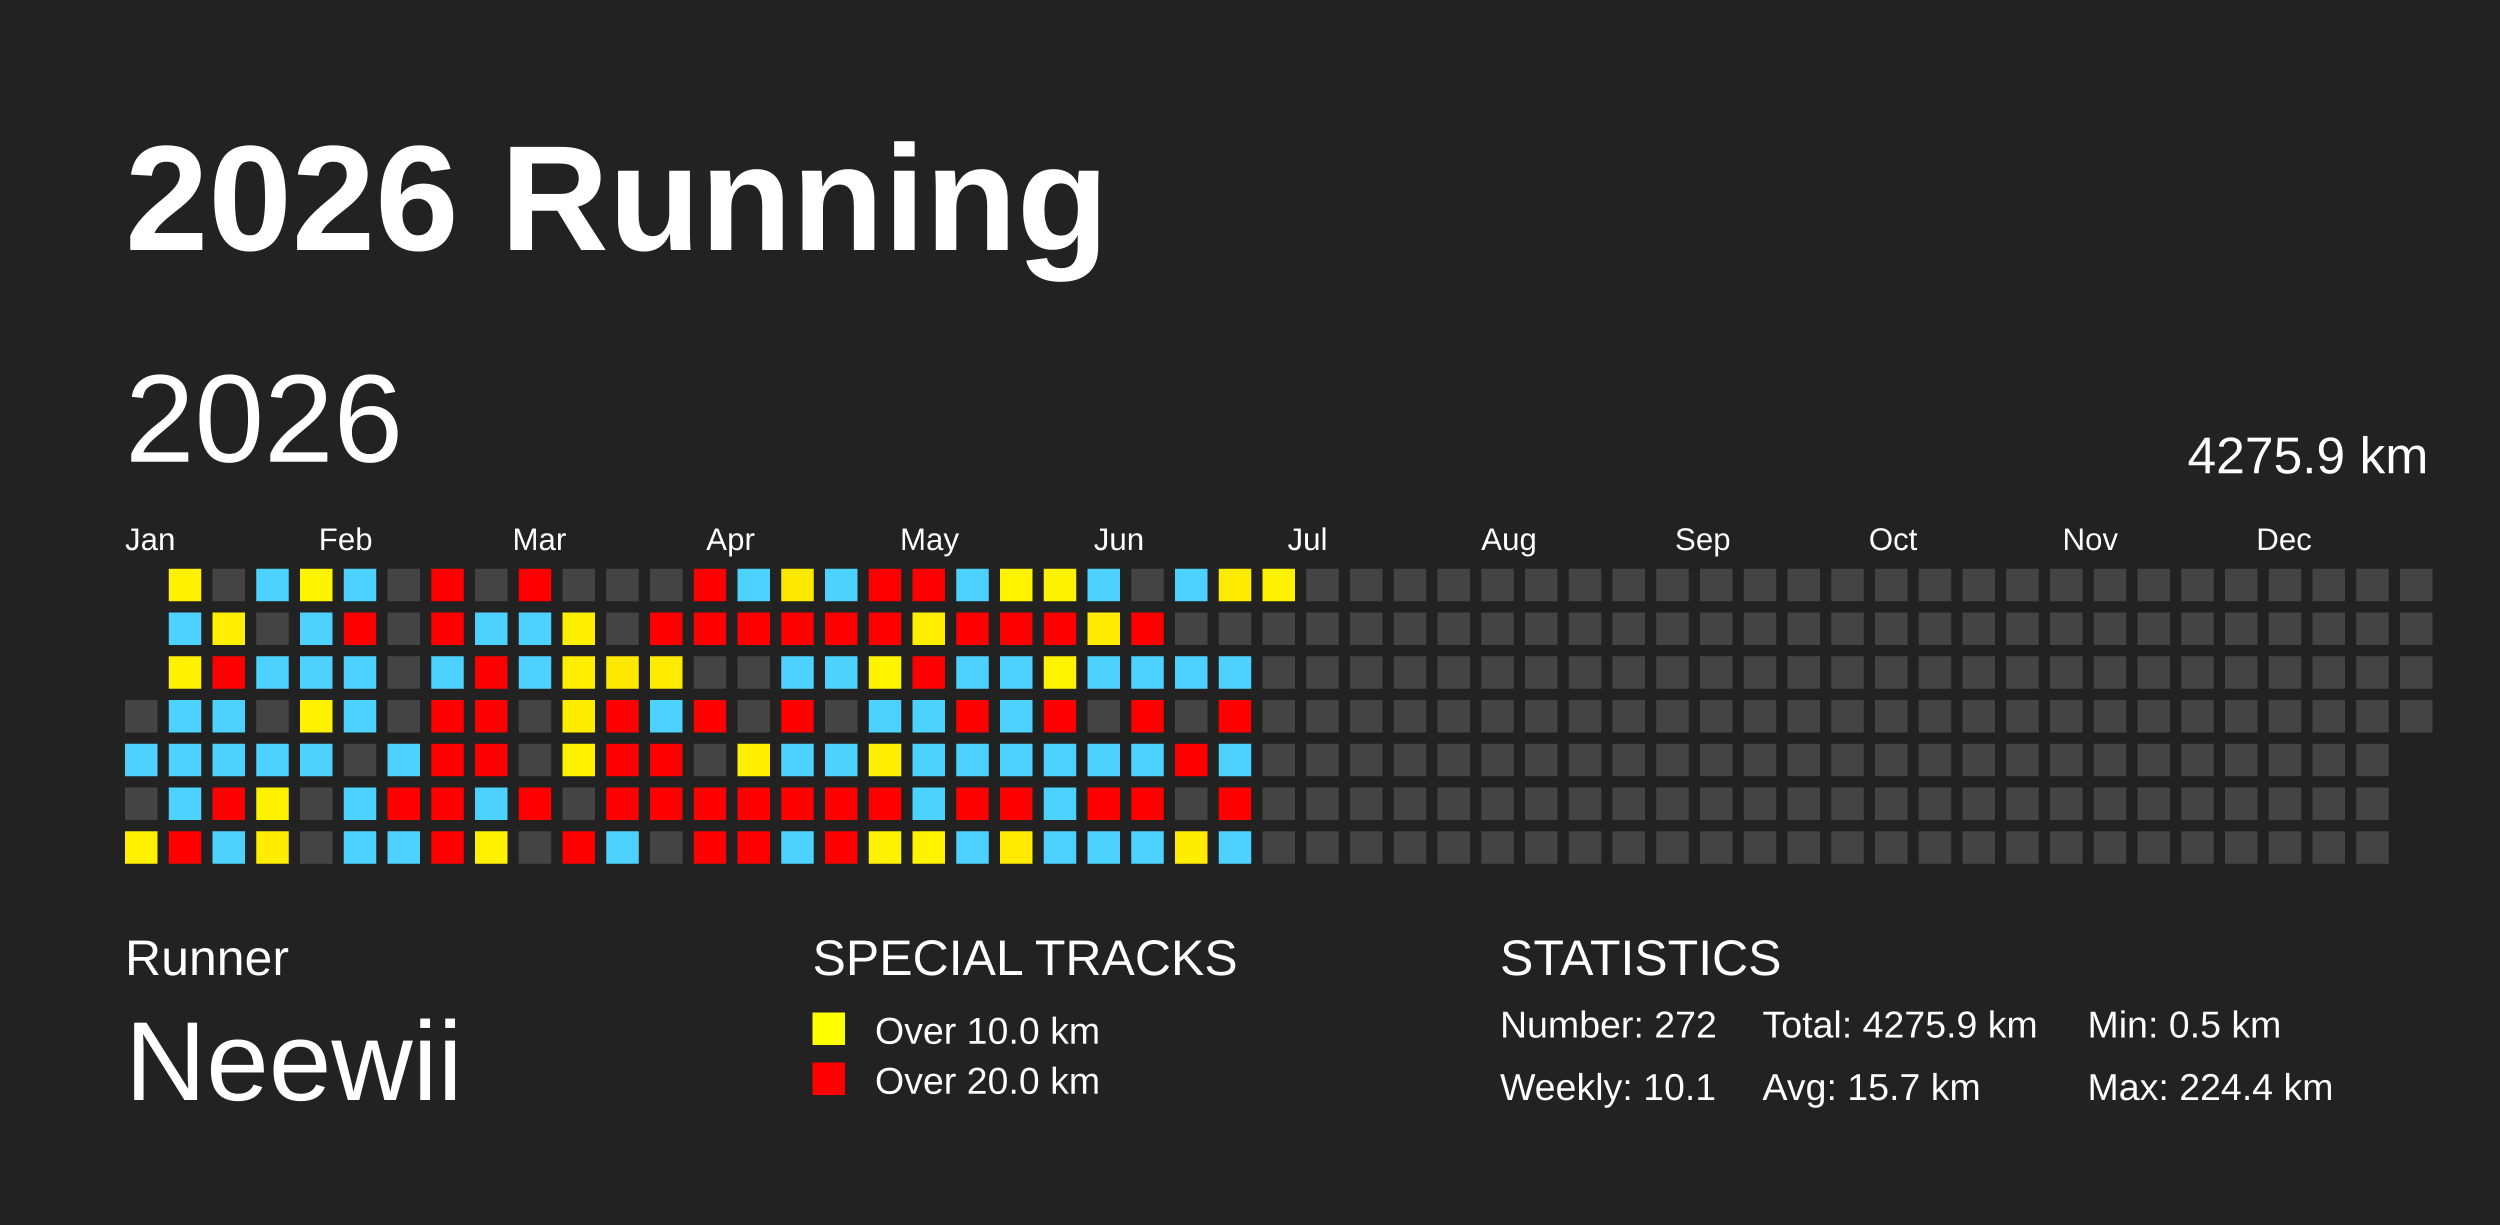
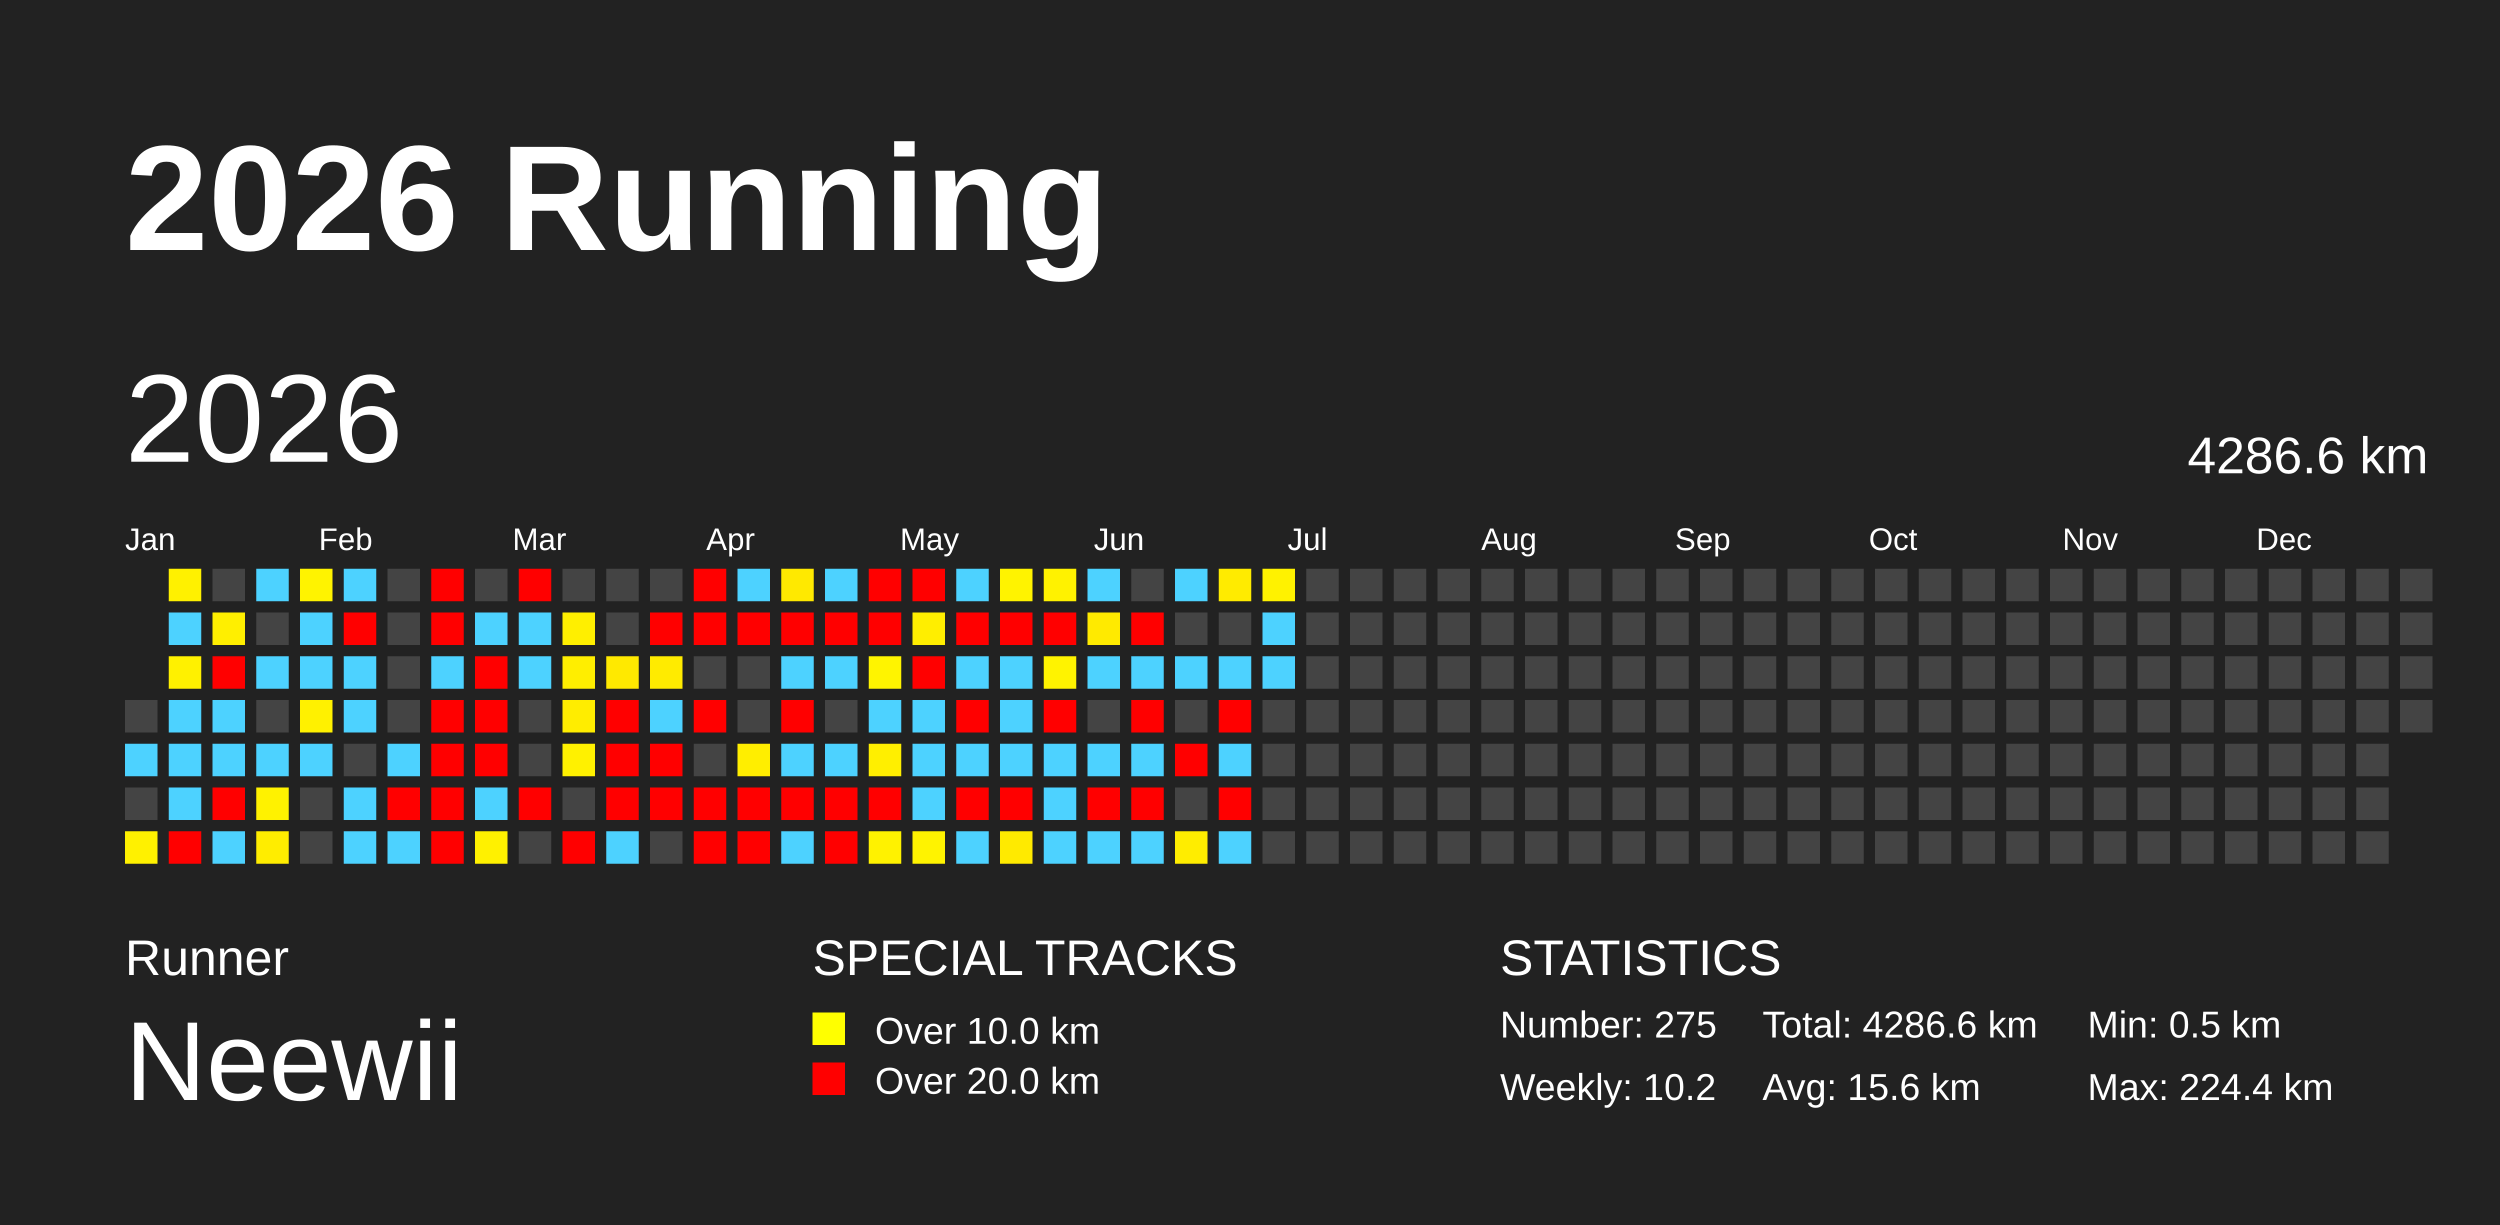
<svg xmlns="http://www.w3.org/2000/svg" baseProfile="full" height="98mm" version="1.1" viewBox="0,0,200,98" width="200mm">
  <defs />
  <rect fill="#222222" height="98" width="200" x="0" y="0" />
  <text fill="#FFFFFF" style="font-size:12px; font-family:Arial; font-weight:bold;" x="10" y="20">2026 Running</text>
  <text fill="#FFFFFF" style="font-size:4px; font-family:Arial" x="10" y="78">Runner</text>
  <text fill="#FFFFFF" style="font-size:9px; font-family:Arial" x="10" y="88">Neewii</text>
  <text fill="#FFFFFF" style="font-size:4px; font-family:Arial" x="65" y="78">SPECIAL TRACKS</text>
  <rect fill="yellow" height="2.6" width="2.6" x="65" y="81" />
  <text fill="#FFFFFF" style="font-size:3px; font-family:Arial" x="70" y="83.5">Over 10.0 km</text>
  <rect fill="red" height="2.6" width="2.6" x="65" y="85" />
  <text fill="#FFFFFF" style="font-size:3px; font-family:Arial" x="70" y="87.5">Over 20.0 km</text>
  <text fill="#FFFFFF" style="font-size:4px; font-family:Arial" x="120" y="78">STATISTICS</text>
-   <text fill="#FFFFFF" style="font-size:3px; font-family:Arial" x="120" y="83">Number: 272</text>
-   <text fill="#FFFFFF" style="font-size:3px; font-family:Arial" x="120" y="88">Weekly: 10.1</text>
-   <text fill="#FFFFFF" style="font-size:3px; font-family:Arial" x="141" y="83">Total: 4275.9 km</text>
-   <text fill="#FFFFFF" style="font-size:3px; font-family:Arial" x="141" y="88">Avg: 15.7 km</text>
+   <text fill="#FFFFFF" style="font-size:3px; font-family:Arial" x="120" y="83">Number: 275</text>
+   <text fill="#FFFFFF" style="font-size:3px; font-family:Arial" x="120" y="88">Weekly: 10.2</text>
+   <text fill="#FFFFFF" style="font-size:3px; font-family:Arial" x="141" y="83">Total: 4286.6 km</text>
+   <text fill="#FFFFFF" style="font-size:3px; font-family:Arial" x="141" y="88">Avg: 15.6 km</text>
  <text fill="#FFFFFF" style="font-size:3px; font-family:Arial" x="167" y="83">Min: 0.5 km</text>
  <text fill="#FFFFFF" style="font-size:3px; font-family:Arial" x="167" y="88">Max: 224.4 km</text>
  <text dominant-baseline="hanging" fill="#FFFFFF" style="font-size:10.0px; font-family:Arial;" x="10" y="30">2026</text>
-   <text dominant-baseline="hanging" fill="#FFFFFF" style="font-size:4.125px; font-family:Arial;" x="175" y="35">4275.9 km</text>
+   <text dominant-baseline="hanging" fill="#FFFFFF" style="font-size:4.125px; font-family:Arial;" x="175" y="35">4286.6 km</text>
  <text fill="#FFFFFF" style="font-size:2.5px; font-family:Arial" x="10.0" y="44">Jan</text>
  <text fill="#FFFFFF" style="font-size:2.5px; font-family:Arial" x="25.5" y="44">Feb</text>
  <text fill="#FFFFFF" style="font-size:2.5px; font-family:Arial" x="41.0" y="44">Mar</text>
  <text fill="#FFFFFF" style="font-size:2.5px; font-family:Arial" x="56.5" y="44">Apr</text>
  <text fill="#FFFFFF" style="font-size:2.5px; font-family:Arial" x="72.0" y="44">May</text>
  <text fill="#FFFFFF" style="font-size:2.5px; font-family:Arial" x="87.5" y="44">Jun</text>
  <text fill="#FFFFFF" style="font-size:2.5px; font-family:Arial" x="103.0" y="44">Jul</text>
  <text fill="#FFFFFF" style="font-size:2.5px; font-family:Arial" x="118.5" y="44">Aug</text>
  <text fill="#FFFFFF" style="font-size:2.5px; font-family:Arial" x="134.0" y="44">Sep</text>
  <text fill="#FFFFFF" style="font-size:2.5px; font-family:Arial" x="149.5" y="44">Oct</text>
  <text fill="#FFFFFF" style="font-size:2.5px; font-family:Arial" x="165.0" y="44">Nov</text>
  <text fill="#FFFFFF" style="font-size:2.5px; font-family:Arial" x="180.5" y="44">Dec</text>
  <rect fill="#444444" height="2.6" width="2.6" x="10.0" y="56.0" />
  <rect fill="#4dd2ff" height="2.6" width="2.6" x="10.0" y="59.5" />
  <rect fill="#444444" height="2.6" width="2.6" x="10.0" y="63.0" />
  <rect fill="#fff100" height="2.6" width="2.6" x="10.0" y="66.5" />
  <rect fill="#fff100" height="2.6" width="2.6" x="13.5" y="45.5" />
  <rect fill="#4dd2ff" height="2.6" width="2.6" x="13.5" y="49.0" />
  <rect fill="#fff100" height="2.6" width="2.6" x="13.5" y="52.5" />
  <rect fill="#4dd2ff" height="2.6" width="2.6" x="13.5" y="56.0" />
  <rect fill="#4dd2ff" height="2.6" width="2.6" x="13.5" y="59.5" />
  <rect fill="#4dd2ff" height="2.6" width="2.6" x="13.5" y="63.0" />
  <rect fill="red" height="2.6" width="2.6" x="13.5" y="66.5" />
  <rect fill="#444444" height="2.6" width="2.6" x="17.0" y="45.5" />
  <rect fill="#ffef00" height="2.6" width="2.6" x="17.0" y="49.0" />
  <rect fill="red" height="2.6" width="2.6" x="17.0" y="52.5" />
  <rect fill="#4dd2ff" height="2.6" width="2.6" x="17.0" y="56.0" />
  <rect fill="#4dd2ff" height="2.6" width="2.6" x="17.0" y="59.5" />
  <rect fill="red" height="2.6" width="2.6" x="17.0" y="63.0" />
  <rect fill="#4dd2ff" height="2.6" width="2.6" x="17.0" y="66.5" />
  <rect fill="#4dd2ff" height="2.6" width="2.6" x="20.5" y="45.5" />
  <rect fill="#444444" height="2.6" width="2.6" x="20.5" y="49.0" />
  <rect fill="#4dd2ff" height="2.6" width="2.6" x="20.5" y="52.5" />
  <rect fill="#444444" height="2.6" width="2.6" x="20.5" y="56.0" />
  <rect fill="#4dd2ff" height="2.6" width="2.6" x="20.5" y="59.5" />
  <rect fill="#fff200" height="2.6" width="2.6" x="20.5" y="63.0" />
  <rect fill="#ffed00" height="2.6" width="2.6" x="20.5" y="66.5" />
  <rect fill="#fff300" height="2.6" width="2.6" x="24.0" y="45.5" />
  <rect fill="#4dd2ff" height="2.6" width="2.6" x="24.0" y="49.0" />
  <rect fill="#4dd2ff" height="2.6" width="2.6" x="24.0" y="52.5" />
  <rect fill="#fff100" height="2.6" width="2.6" x="24.0" y="56.0" />
  <rect fill="#4dd2ff" height="2.6" width="2.6" x="24.0" y="59.5" />
  <rect fill="#444444" height="2.6" width="2.6" x="24.0" y="63.0" />
  <rect fill="#444444" height="2.6" width="2.6" x="24.0" y="66.5" />
  <rect fill="#4dd2ff" height="2.6" width="2.6" x="27.5" y="45.5" />
  <rect fill="red" height="2.6" width="2.6" x="27.5" y="49.0" />
  <rect fill="#4dd2ff" height="2.6" width="2.6" x="27.5" y="52.5" />
  <rect fill="#4dd2ff" height="2.6" width="2.6" x="27.5" y="56.0" />
  <rect fill="#444444" height="2.6" width="2.6" x="27.5" y="59.5" />
  <rect fill="#4dd2ff" height="2.6" width="2.6" x="27.5" y="63.0" />
  <rect fill="#4dd2ff" height="2.6" width="2.6" x="27.5" y="66.5" />
  <rect fill="#444444" height="2.6" width="2.6" x="31.0" y="45.5" />
  <rect fill="#444444" height="2.6" width="2.6" x="31.0" y="49.0" />
  <rect fill="#444444" height="2.6" width="2.6" x="31.0" y="52.5" />
  <rect fill="#444444" height="2.6" width="2.6" x="31.0" y="56.0" />
  <rect fill="#4dd2ff" height="2.6" width="2.6" x="31.0" y="59.5" />
  <rect fill="red" height="2.6" width="2.6" x="31.0" y="63.0" />
  <rect fill="#4dd2ff" height="2.6" width="2.6" x="31.0" y="66.5" />
  <rect fill="red" height="2.6" width="2.6" x="34.5" y="45.5" />
  <rect fill="red" height="2.6" width="2.6" x="34.5" y="49.0" />
  <rect fill="#4dd2ff" height="2.6" width="2.6" x="34.5" y="52.5" />
  <rect fill="red" height="2.6" width="2.6" x="34.5" y="56.0" />
  <rect fill="red" height="2.6" width="2.6" x="34.5" y="59.5" />
  <rect fill="red" height="2.6" width="2.6" x="34.5" y="63.0" />
  <rect fill="red" height="2.6" width="2.6" x="34.5" y="66.5" />
  <rect fill="#444444" height="2.6" width="2.6" x="38.0" y="45.5" />
  <rect fill="#4dd2ff" height="2.6" width="2.6" x="38.0" y="49.0" />
  <rect fill="red" height="2.6" width="2.6" x="38.0" y="52.5" />
  <rect fill="red" height="2.6" width="2.6" x="38.0" y="56.0" />
  <rect fill="red" height="2.6" width="2.6" x="38.0" y="59.5" />
  <rect fill="#4dd2ff" height="2.6" width="2.6" x="38.0" y="63.0" />
  <rect fill="#fff100" height="2.6" width="2.6" x="38.0" y="66.5" />
  <rect fill="red" height="2.6" width="2.6" x="41.5" y="45.5" />
  <rect fill="#4dd2ff" height="2.6" width="2.6" x="41.5" y="49.0" />
  <rect fill="#4dd2ff" height="2.6" width="2.6" x="41.5" y="52.5" />
  <rect fill="#444444" height="2.6" width="2.6" x="41.5" y="56.0" />
  <rect fill="#444444" height="2.6" width="2.6" x="41.5" y="59.5" />
  <rect fill="red" height="2.6" width="2.6" x="41.5" y="63.0" />
  <rect fill="#444444" height="2.6" width="2.6" x="41.5" y="66.5" />
  <rect fill="#444444" height="2.6" width="2.6" x="45.0" y="45.5" />
  <rect fill="#ffef00" height="2.6" width="2.6" x="45.0" y="49.0" />
  <rect fill="#ffee00" height="2.6" width="2.6" x="45.0" y="52.5" />
  <rect fill="#ffed00" height="2.6" width="2.6" x="45.0" y="56.0" />
  <rect fill="#fff100" height="2.6" width="2.6" x="45.0" y="59.5" />
  <rect fill="#444444" height="2.6" width="2.6" x="45.0" y="63.0" />
  <rect fill="red" height="2.6" width="2.6" x="45.0" y="66.5" />
  <rect fill="#444444" height="2.6" width="2.6" x="48.5" y="45.5" />
  <rect fill="#444444" height="2.6" width="2.6" x="48.5" y="49.0" />
  <rect fill="#ffe900" height="2.6" width="2.6" x="48.5" y="52.5" />
  <rect fill="red" height="2.6" width="2.6" x="48.5" y="56.0" />
  <rect fill="red" height="2.6" width="2.6" x="48.5" y="59.5" />
  <rect fill="red" height="2.6" width="2.6" x="48.5" y="63.0" />
  <rect fill="#4dd2ff" height="2.6" width="2.6" x="48.5" y="66.5" />
  <rect fill="#444444" height="2.6" width="2.6" x="52.0" y="45.5" />
  <rect fill="red" height="2.6" width="2.6" x="52.0" y="49.0" />
  <rect fill="#ffeb00" height="2.6" width="2.6" x="52.0" y="52.5" />
  <rect fill="#4dd2ff" height="2.6" width="2.6" x="52.0" y="56.0" />
  <rect fill="red" height="2.6" width="2.6" x="52.0" y="59.5" />
  <rect fill="red" height="2.6" width="2.6" x="52.0" y="63.0" />
  <rect fill="#444444" height="2.6" width="2.6" x="52.0" y="66.5" />
  <rect fill="red" height="2.6" width="2.6" x="55.5" y="45.5" />
  <rect fill="red" height="2.6" width="2.6" x="55.5" y="49.0" />
  <rect fill="#444444" height="2.6" width="2.6" x="55.5" y="52.5" />
  <rect fill="red" height="2.6" width="2.6" x="55.5" y="56.0" />
  <rect fill="#444444" height="2.6" width="2.6" x="55.5" y="59.5" />
  <rect fill="red" height="2.6" width="2.6" x="55.5" y="63.0" />
  <rect fill="red" height="2.6" width="2.6" x="55.5" y="66.5" />
  <rect fill="#4dd2ff" height="2.6" width="2.6" x="59.0" y="45.5" />
  <rect fill="red" height="2.6" width="2.6" x="59.0" y="49.0" />
  <rect fill="#444444" height="2.6" width="2.6" x="59.0" y="52.5" />
  <rect fill="#444444" height="2.6" width="2.6" x="59.0" y="56.0" />
  <rect fill="#ffee00" height="2.6" width="2.6" x="59.0" y="59.5" />
  <rect fill="red" height="2.6" width="2.6" x="59.0" y="63.0" />
  <rect fill="red" height="2.6" width="2.6" x="59.0" y="66.5" />
  <rect fill="#ffe900" height="2.6" width="2.6" x="62.5" y="45.5" />
  <rect fill="red" height="2.6" width="2.6" x="62.5" y="49.0" />
  <rect fill="#4dd2ff" height="2.6" width="2.6" x="62.5" y="52.5" />
  <rect fill="red" height="2.6" width="2.6" x="62.5" y="56.0" />
  <rect fill="#4dd2ff" height="2.6" width="2.6" x="62.5" y="59.5" />
  <rect fill="red" height="2.6" width="2.6" x="62.5" y="63.0" />
  <rect fill="#4dd2ff" height="2.6" width="2.6" x="62.5" y="66.5" />
  <rect fill="#4dd2ff" height="2.6" width="2.6" x="66.0" y="45.5" />
  <rect fill="red" height="2.6" width="2.6" x="66.0" y="49.0" />
  <rect fill="#4dd2ff" height="2.6" width="2.6" x="66.0" y="52.5" />
  <rect fill="#444444" height="2.6" width="2.6" x="66.0" y="56.0" />
  <rect fill="#4dd2ff" height="2.6" width="2.6" x="66.0" y="59.5" />
  <rect fill="red" height="2.6" width="2.6" x="66.0" y="63.0" />
  <rect fill="red" height="2.6" width="2.6" x="66.0" y="66.5" />
  <rect fill="red" height="2.6" width="2.6" x="69.5" y="45.5" />
  <rect fill="red" height="2.6" width="2.6" x="69.5" y="49.0" />
  <rect fill="#fff400" height="2.6" width="2.6" x="69.5" y="52.5" />
  <rect fill="#4dd2ff" height="2.6" width="2.6" x="69.5" y="56.0" />
  <rect fill="#ffef00" height="2.6" width="2.6" x="69.5" y="59.5" />
  <rect fill="red" height="2.6" width="2.6" x="69.5" y="63.0" />
  <rect fill="#fff200" height="2.6" width="2.6" x="69.5" y="66.5" />
  <rect fill="red" height="2.6" width="2.6" x="73.0" y="45.5" />
  <rect fill="#ffee00" height="2.6" width="2.6" x="73.0" y="49.0" />
  <rect fill="red" height="2.6" width="2.6" x="73.0" y="52.5" />
  <rect fill="#4dd2ff" height="2.6" width="2.6" x="73.0" y="56.0" />
  <rect fill="#4dd2ff" height="2.6" width="2.6" x="73.0" y="59.5" />
  <rect fill="#4dd2ff" height="2.6" width="2.6" x="73.0" y="63.0" />
  <rect fill="#fff300" height="2.6" width="2.6" x="73.0" y="66.5" />
  <rect fill="#4dd2ff" height="2.6" width="2.6" x="76.5" y="45.5" />
  <rect fill="red" height="2.6" width="2.6" x="76.5" y="49.0" />
  <rect fill="#4dd2ff" height="2.6" width="2.6" x="76.5" y="52.5" />
  <rect fill="red" height="2.6" width="2.6" x="76.5" y="56.0" />
  <rect fill="#4dd2ff" height="2.6" width="2.6" x="76.5" y="59.5" />
  <rect fill="red" height="2.6" width="2.6" x="76.5" y="63.0" />
  <rect fill="#4dd2ff" height="2.6" width="2.6" x="76.5" y="66.5" />
  <rect fill="#fff300" height="2.6" width="2.6" x="80.0" y="45.5" />
  <rect fill="red" height="2.6" width="2.6" x="80.0" y="49.0" />
  <rect fill="#4dd2ff" height="2.6" width="2.6" x="80.0" y="52.5" />
  <rect fill="#4dd2ff" height="2.6" width="2.6" x="80.0" y="56.0" />
  <rect fill="#4dd2ff" height="2.6" width="2.6" x="80.0" y="59.5" />
  <rect fill="red" height="2.6" width="2.6" x="80.0" y="63.0" />
  <rect fill="#ffea00" height="2.6" width="2.6" x="80.0" y="66.5" />
  <rect fill="#fff200" height="2.6" width="2.6" x="83.5" y="45.5" />
  <rect fill="red" height="2.6" width="2.6" x="83.5" y="49.0" />
  <rect fill="#fff300" height="2.6" width="2.6" x="83.5" y="52.5" />
  <rect fill="red" height="2.6" width="2.6" x="83.5" y="56.0" />
  <rect fill="#4dd2ff" height="2.6" width="2.6" x="83.5" y="59.5" />
  <rect fill="#4dd2ff" height="2.6" width="2.6" x="83.5" y="63.0" />
  <rect fill="#4dd2ff" height="2.6" width="2.6" x="83.5" y="66.5" />
  <rect fill="#4dd2ff" height="2.6" width="2.6" x="87.0" y="45.5" />
  <rect fill="#ffea00" height="2.6" width="2.6" x="87.0" y="49.0" />
  <rect fill="#4dd2ff" height="2.6" width="2.6" x="87.0" y="52.5" />
  <rect fill="#444444" height="2.6" width="2.6" x="87.0" y="56.0" />
  <rect fill="#4dd2ff" height="2.6" width="2.6" x="87.0" y="59.5" />
  <rect fill="red" height="2.6" width="2.6" x="87.0" y="63.0" />
  <rect fill="#4dd2ff" height="2.6" width="2.6" x="87.0" y="66.5" />
  <rect fill="#444444" height="2.6" width="2.6" x="90.5" y="45.5" />
  <rect fill="red" height="2.6" width="2.6" x="90.5" y="49.0" />
  <rect fill="#4dd2ff" height="2.6" width="2.6" x="90.5" y="52.5" />
  <rect fill="red" height="2.6" width="2.6" x="90.5" y="56.0" />
  <rect fill="#4dd2ff" height="2.6" width="2.6" x="90.5" y="59.5" />
  <rect fill="red" height="2.6" width="2.6" x="90.5" y="63.0" />
  <rect fill="#4dd2ff" height="2.6" width="2.6" x="90.5" y="66.5" />
  <rect fill="#4dd2ff" height="2.6" width="2.6" x="94.0" y="45.5" />
  <rect fill="#444444" height="2.6" width="2.6" x="94.0" y="49.0" />
  <rect fill="#4dd2ff" height="2.6" width="2.6" x="94.0" y="52.5" />
  <rect fill="#444444" height="2.6" width="2.6" x="94.0" y="56.0" />
  <rect fill="red" height="2.6" width="2.6" x="94.0" y="59.5" />
  <rect fill="#444444" height="2.6" width="2.6" x="94.0" y="63.0" />
  <rect fill="#ffed00" height="2.6" width="2.6" x="94.0" y="66.5" />
  <rect fill="#ffeb00" height="2.6" width="2.6" x="97.5" y="45.5" />
  <rect fill="#444444" height="2.6" width="2.6" x="97.5" y="49.0" />
  <rect fill="#4dd2ff" height="2.6" width="2.6" x="97.5" y="52.5" />
  <rect fill="red" height="2.6" width="2.6" x="97.5" y="56.0" />
  <rect fill="#4dd2ff" height="2.6" width="2.6" x="97.5" y="59.5" />
  <rect fill="red" height="2.6" width="2.6" x="97.5" y="63.0" />
  <rect fill="#4dd2ff" height="2.6" width="2.6" x="97.5" y="66.5" />
  <rect fill="#fff200" height="2.6" width="2.6" x="101.0" y="45.5" />
-   <rect fill="#444444" height="2.6" width="2.6" x="101.0" y="49.0" />
-   <rect fill="#444444" height="2.6" width="2.6" x="101.0" y="52.5" />
+   <rect fill="#4dd2ff" height="2.6" width="2.6" x="101.0" y="49.0" />
+   <rect fill="#4dd2ff" height="2.6" width="2.6" x="101.0" y="52.5" />
  <rect fill="#444444" height="2.6" width="2.6" x="101.0" y="56.0" />
  <rect fill="#444444" height="2.6" width="2.6" x="101.0" y="59.5" />
  <rect fill="#444444" height="2.6" width="2.6" x="101.0" y="63.0" />
  <rect fill="#444444" height="2.6" width="2.6" x="101.0" y="66.5" />
  <rect fill="#444444" height="2.6" width="2.6" x="104.5" y="45.5" />
  <rect fill="#444444" height="2.6" width="2.6" x="104.5" y="49.0" />
  <rect fill="#444444" height="2.6" width="2.6" x="104.5" y="52.5" />
  <rect fill="#444444" height="2.6" width="2.6" x="104.5" y="56.0" />
  <rect fill="#444444" height="2.6" width="2.6" x="104.5" y="59.5" />
  <rect fill="#444444" height="2.6" width="2.6" x="104.5" y="63.0" />
  <rect fill="#444444" height="2.6" width="2.6" x="104.5" y="66.5" />
  <rect fill="#444444" height="2.6" width="2.6" x="108.0" y="45.5" />
  <rect fill="#444444" height="2.6" width="2.6" x="108.0" y="49.0" />
  <rect fill="#444444" height="2.6" width="2.6" x="108.0" y="52.5" />
  <rect fill="#444444" height="2.6" width="2.6" x="108.0" y="56.0" />
  <rect fill="#444444" height="2.6" width="2.6" x="108.0" y="59.5" />
  <rect fill="#444444" height="2.6" width="2.6" x="108.0" y="63.0" />
  <rect fill="#444444" height="2.6" width="2.6" x="108.0" y="66.5" />
  <rect fill="#444444" height="2.6" width="2.6" x="111.5" y="45.5" />
  <rect fill="#444444" height="2.6" width="2.6" x="111.5" y="49.0" />
  <rect fill="#444444" height="2.6" width="2.6" x="111.5" y="52.5" />
  <rect fill="#444444" height="2.6" width="2.6" x="111.5" y="56.0" />
  <rect fill="#444444" height="2.6" width="2.6" x="111.5" y="59.5" />
  <rect fill="#444444" height="2.6" width="2.6" x="111.5" y="63.0" />
  <rect fill="#444444" height="2.6" width="2.6" x="111.5" y="66.5" />
  <rect fill="#444444" height="2.6" width="2.6" x="115.0" y="45.5" />
  <rect fill="#444444" height="2.6" width="2.6" x="115.0" y="49.0" />
  <rect fill="#444444" height="2.6" width="2.6" x="115.0" y="52.5" />
  <rect fill="#444444" height="2.6" width="2.6" x="115.0" y="56.0" />
  <rect fill="#444444" height="2.6" width="2.6" x="115.0" y="59.5" />
  <rect fill="#444444" height="2.6" width="2.6" x="115.0" y="63.0" />
  <rect fill="#444444" height="2.6" width="2.6" x="115.0" y="66.5" />
  <rect fill="#444444" height="2.6" width="2.6" x="118.5" y="45.5" />
  <rect fill="#444444" height="2.6" width="2.6" x="118.5" y="49.0" />
  <rect fill="#444444" height="2.6" width="2.6" x="118.5" y="52.5" />
  <rect fill="#444444" height="2.6" width="2.6" x="118.5" y="56.0" />
  <rect fill="#444444" height="2.6" width="2.6" x="118.5" y="59.5" />
  <rect fill="#444444" height="2.6" width="2.6" x="118.5" y="63.0" />
  <rect fill="#444444" height="2.6" width="2.6" x="118.5" y="66.5" />
  <rect fill="#444444" height="2.6" width="2.6" x="122.0" y="45.5" />
  <rect fill="#444444" height="2.6" width="2.6" x="122.0" y="49.0" />
  <rect fill="#444444" height="2.6" width="2.6" x="122.0" y="52.5" />
  <rect fill="#444444" height="2.6" width="2.6" x="122.0" y="56.0" />
  <rect fill="#444444" height="2.6" width="2.6" x="122.0" y="59.5" />
  <rect fill="#444444" height="2.6" width="2.6" x="122.0" y="63.0" />
  <rect fill="#444444" height="2.6" width="2.6" x="122.0" y="66.5" />
  <rect fill="#444444" height="2.6" width="2.6" x="125.5" y="45.5" />
  <rect fill="#444444" height="2.6" width="2.6" x="125.5" y="49.0" />
  <rect fill="#444444" height="2.6" width="2.6" x="125.5" y="52.5" />
  <rect fill="#444444" height="2.6" width="2.6" x="125.5" y="56.0" />
  <rect fill="#444444" height="2.6" width="2.6" x="125.5" y="59.5" />
  <rect fill="#444444" height="2.6" width="2.6" x="125.5" y="63.0" />
  <rect fill="#444444" height="2.6" width="2.6" x="125.5" y="66.5" />
  <rect fill="#444444" height="2.6" width="2.6" x="129.0" y="45.5" />
  <rect fill="#444444" height="2.6" width="2.6" x="129.0" y="49.0" />
  <rect fill="#444444" height="2.6" width="2.6" x="129.0" y="52.5" />
  <rect fill="#444444" height="2.6" width="2.6" x="129.0" y="56.0" />
  <rect fill="#444444" height="2.6" width="2.6" x="129.0" y="59.5" />
  <rect fill="#444444" height="2.6" width="2.6" x="129.0" y="63.0" />
  <rect fill="#444444" height="2.6" width="2.6" x="129.0" y="66.5" />
  <rect fill="#444444" height="2.6" width="2.6" x="132.5" y="45.5" />
  <rect fill="#444444" height="2.6" width="2.6" x="132.5" y="49.0" />
  <rect fill="#444444" height="2.6" width="2.6" x="132.5" y="52.5" />
  <rect fill="#444444" height="2.6" width="2.6" x="132.5" y="56.0" />
  <rect fill="#444444" height="2.6" width="2.6" x="132.5" y="59.5" />
  <rect fill="#444444" height="2.6" width="2.6" x="132.5" y="63.0" />
  <rect fill="#444444" height="2.6" width="2.6" x="132.5" y="66.5" />
  <rect fill="#444444" height="2.6" width="2.6" x="136.0" y="45.5" />
  <rect fill="#444444" height="2.6" width="2.6" x="136.0" y="49.0" />
  <rect fill="#444444" height="2.6" width="2.6" x="136.0" y="52.5" />
  <rect fill="#444444" height="2.6" width="2.6" x="136.0" y="56.0" />
  <rect fill="#444444" height="2.6" width="2.6" x="136.0" y="59.5" />
  <rect fill="#444444" height="2.6" width="2.6" x="136.0" y="63.0" />
  <rect fill="#444444" height="2.6" width="2.6" x="136.0" y="66.5" />
  <rect fill="#444444" height="2.6" width="2.6" x="139.5" y="45.5" />
  <rect fill="#444444" height="2.6" width="2.6" x="139.5" y="49.0" />
  <rect fill="#444444" height="2.6" width="2.6" x="139.5" y="52.5" />
  <rect fill="#444444" height="2.6" width="2.6" x="139.5" y="56.0" />
  <rect fill="#444444" height="2.6" width="2.6" x="139.5" y="59.5" />
  <rect fill="#444444" height="2.6" width="2.6" x="139.5" y="63.0" />
  <rect fill="#444444" height="2.6" width="2.6" x="139.5" y="66.5" />
  <rect fill="#444444" height="2.6" width="2.6" x="143.0" y="45.5" />
  <rect fill="#444444" height="2.6" width="2.6" x="143.0" y="49.0" />
  <rect fill="#444444" height="2.6" width="2.6" x="143.0" y="52.5" />
  <rect fill="#444444" height="2.6" width="2.6" x="143.0" y="56.0" />
  <rect fill="#444444" height="2.6" width="2.6" x="143.0" y="59.5" />
  <rect fill="#444444" height="2.6" width="2.6" x="143.0" y="63.0" />
  <rect fill="#444444" height="2.6" width="2.6" x="143.0" y="66.5" />
  <rect fill="#444444" height="2.6" width="2.6" x="146.5" y="45.5" />
  <rect fill="#444444" height="2.6" width="2.6" x="146.5" y="49.0" />
  <rect fill="#444444" height="2.6" width="2.6" x="146.5" y="52.5" />
  <rect fill="#444444" height="2.6" width="2.6" x="146.5" y="56.0" />
  <rect fill="#444444" height="2.6" width="2.6" x="146.5" y="59.5" />
  <rect fill="#444444" height="2.6" width="2.6" x="146.5" y="63.0" />
  <rect fill="#444444" height="2.6" width="2.6" x="146.5" y="66.5" />
  <rect fill="#444444" height="2.6" width="2.6" x="150.0" y="45.5" />
  <rect fill="#444444" height="2.6" width="2.6" x="150.0" y="49.0" />
  <rect fill="#444444" height="2.6" width="2.6" x="150.0" y="52.5" />
  <rect fill="#444444" height="2.6" width="2.6" x="150.0" y="56.0" />
  <rect fill="#444444" height="2.6" width="2.6" x="150.0" y="59.5" />
  <rect fill="#444444" height="2.6" width="2.6" x="150.0" y="63.0" />
  <rect fill="#444444" height="2.6" width="2.6" x="150.0" y="66.5" />
  <rect fill="#444444" height="2.6" width="2.6" x="153.5" y="45.5" />
  <rect fill="#444444" height="2.6" width="2.6" x="153.5" y="49.0" />
  <rect fill="#444444" height="2.6" width="2.6" x="153.5" y="52.5" />
  <rect fill="#444444" height="2.6" width="2.6" x="153.5" y="56.0" />
  <rect fill="#444444" height="2.6" width="2.6" x="153.5" y="59.5" />
  <rect fill="#444444" height="2.6" width="2.6" x="153.5" y="63.0" />
  <rect fill="#444444" height="2.6" width="2.6" x="153.5" y="66.5" />
  <rect fill="#444444" height="2.6" width="2.6" x="157.0" y="45.5" />
  <rect fill="#444444" height="2.6" width="2.6" x="157.0" y="49.0" />
  <rect fill="#444444" height="2.6" width="2.6" x="157.0" y="52.5" />
  <rect fill="#444444" height="2.6" width="2.6" x="157.0" y="56.0" />
  <rect fill="#444444" height="2.6" width="2.6" x="157.0" y="59.5" />
  <rect fill="#444444" height="2.6" width="2.6" x="157.0" y="63.0" />
  <rect fill="#444444" height="2.6" width="2.6" x="157.0" y="66.5" />
  <rect fill="#444444" height="2.6" width="2.6" x="160.5" y="45.5" />
  <rect fill="#444444" height="2.6" width="2.6" x="160.5" y="49.0" />
  <rect fill="#444444" height="2.6" width="2.6" x="160.5" y="52.5" />
  <rect fill="#444444" height="2.6" width="2.6" x="160.5" y="56.0" />
  <rect fill="#444444" height="2.6" width="2.6" x="160.5" y="59.5" />
  <rect fill="#444444" height="2.6" width="2.6" x="160.5" y="63.0" />
  <rect fill="#444444" height="2.6" width="2.6" x="160.5" y="66.5" />
  <rect fill="#444444" height="2.6" width="2.6" x="164.0" y="45.5" />
  <rect fill="#444444" height="2.6" width="2.6" x="164.0" y="49.0" />
  <rect fill="#444444" height="2.6" width="2.6" x="164.0" y="52.5" />
  <rect fill="#444444" height="2.6" width="2.6" x="164.0" y="56.0" />
  <rect fill="#444444" height="2.6" width="2.6" x="164.0" y="59.5" />
  <rect fill="#444444" height="2.6" width="2.6" x="164.0" y="63.0" />
  <rect fill="#444444" height="2.6" width="2.6" x="164.0" y="66.5" />
  <rect fill="#444444" height="2.6" width="2.6" x="167.5" y="45.5" />
  <rect fill="#444444" height="2.6" width="2.6" x="167.5" y="49.0" />
  <rect fill="#444444" height="2.6" width="2.6" x="167.5" y="52.5" />
  <rect fill="#444444" height="2.6" width="2.6" x="167.5" y="56.0" />
  <rect fill="#444444" height="2.6" width="2.6" x="167.5" y="59.5" />
  <rect fill="#444444" height="2.6" width="2.6" x="167.5" y="63.0" />
  <rect fill="#444444" height="2.6" width="2.6" x="167.5" y="66.5" />
  <rect fill="#444444" height="2.6" width="2.6" x="171.0" y="45.5" />
  <rect fill="#444444" height="2.6" width="2.6" x="171.0" y="49.0" />
  <rect fill="#444444" height="2.6" width="2.6" x="171.0" y="52.5" />
  <rect fill="#444444" height="2.6" width="2.6" x="171.0" y="56.0" />
  <rect fill="#444444" height="2.6" width="2.6" x="171.0" y="59.5" />
  <rect fill="#444444" height="2.6" width="2.6" x="171.0" y="63.0" />
  <rect fill="#444444" height="2.6" width="2.6" x="171.0" y="66.5" />
  <rect fill="#444444" height="2.6" width="2.6" x="174.5" y="45.5" />
  <rect fill="#444444" height="2.6" width="2.6" x="174.5" y="49.0" />
  <rect fill="#444444" height="2.6" width="2.6" x="174.5" y="52.5" />
  <rect fill="#444444" height="2.6" width="2.6" x="174.5" y="56.0" />
  <rect fill="#444444" height="2.6" width="2.6" x="174.5" y="59.5" />
  <rect fill="#444444" height="2.6" width="2.6" x="174.5" y="63.0" />
  <rect fill="#444444" height="2.6" width="2.6" x="174.5" y="66.5" />
  <rect fill="#444444" height="2.6" width="2.6" x="178.0" y="45.5" />
  <rect fill="#444444" height="2.6" width="2.6" x="178.0" y="49.0" />
  <rect fill="#444444" height="2.6" width="2.6" x="178.0" y="52.5" />
  <rect fill="#444444" height="2.6" width="2.6" x="178.0" y="56.0" />
  <rect fill="#444444" height="2.6" width="2.6" x="178.0" y="59.5" />
  <rect fill="#444444" height="2.6" width="2.6" x="178.0" y="63.0" />
  <rect fill="#444444" height="2.6" width="2.6" x="178.0" y="66.5" />
  <rect fill="#444444" height="2.6" width="2.6" x="181.5" y="45.5" />
  <rect fill="#444444" height="2.6" width="2.6" x="181.5" y="49.0" />
  <rect fill="#444444" height="2.6" width="2.6" x="181.5" y="52.5" />
  <rect fill="#444444" height="2.6" width="2.6" x="181.5" y="56.0" />
  <rect fill="#444444" height="2.6" width="2.6" x="181.5" y="59.5" />
  <rect fill="#444444" height="2.6" width="2.6" x="181.5" y="63.0" />
  <rect fill="#444444" height="2.6" width="2.6" x="181.5" y="66.5" />
  <rect fill="#444444" height="2.6" width="2.6" x="185.0" y="45.5" />
  <rect fill="#444444" height="2.6" width="2.6" x="185.0" y="49.0" />
  <rect fill="#444444" height="2.6" width="2.6" x="185.0" y="52.5" />
  <rect fill="#444444" height="2.6" width="2.6" x="185.0" y="56.0" />
  <rect fill="#444444" height="2.6" width="2.6" x="185.0" y="59.5" />
  <rect fill="#444444" height="2.6" width="2.6" x="185.0" y="63.0" />
  <rect fill="#444444" height="2.6" width="2.6" x="185.0" y="66.5" />
  <rect fill="#444444" height="2.6" width="2.6" x="188.5" y="45.5" />
  <rect fill="#444444" height="2.6" width="2.6" x="188.5" y="49.0" />
  <rect fill="#444444" height="2.6" width="2.6" x="188.5" y="52.5" />
  <rect fill="#444444" height="2.6" width="2.6" x="188.5" y="56.0" />
  <rect fill="#444444" height="2.6" width="2.6" x="188.5" y="59.5" />
  <rect fill="#444444" height="2.6" width="2.6" x="188.5" y="63.0" />
  <rect fill="#444444" height="2.6" width="2.6" x="188.5" y="66.5" />
  <rect fill="#444444" height="2.6" width="2.6" x="192.0" y="45.5" />
  <rect fill="#444444" height="2.6" width="2.6" x="192.0" y="49.0" />
  <rect fill="#444444" height="2.6" width="2.6" x="192.0" y="52.5" />
  <rect fill="#444444" height="2.6" width="2.6" x="192.0" y="56.0" />
</svg>
